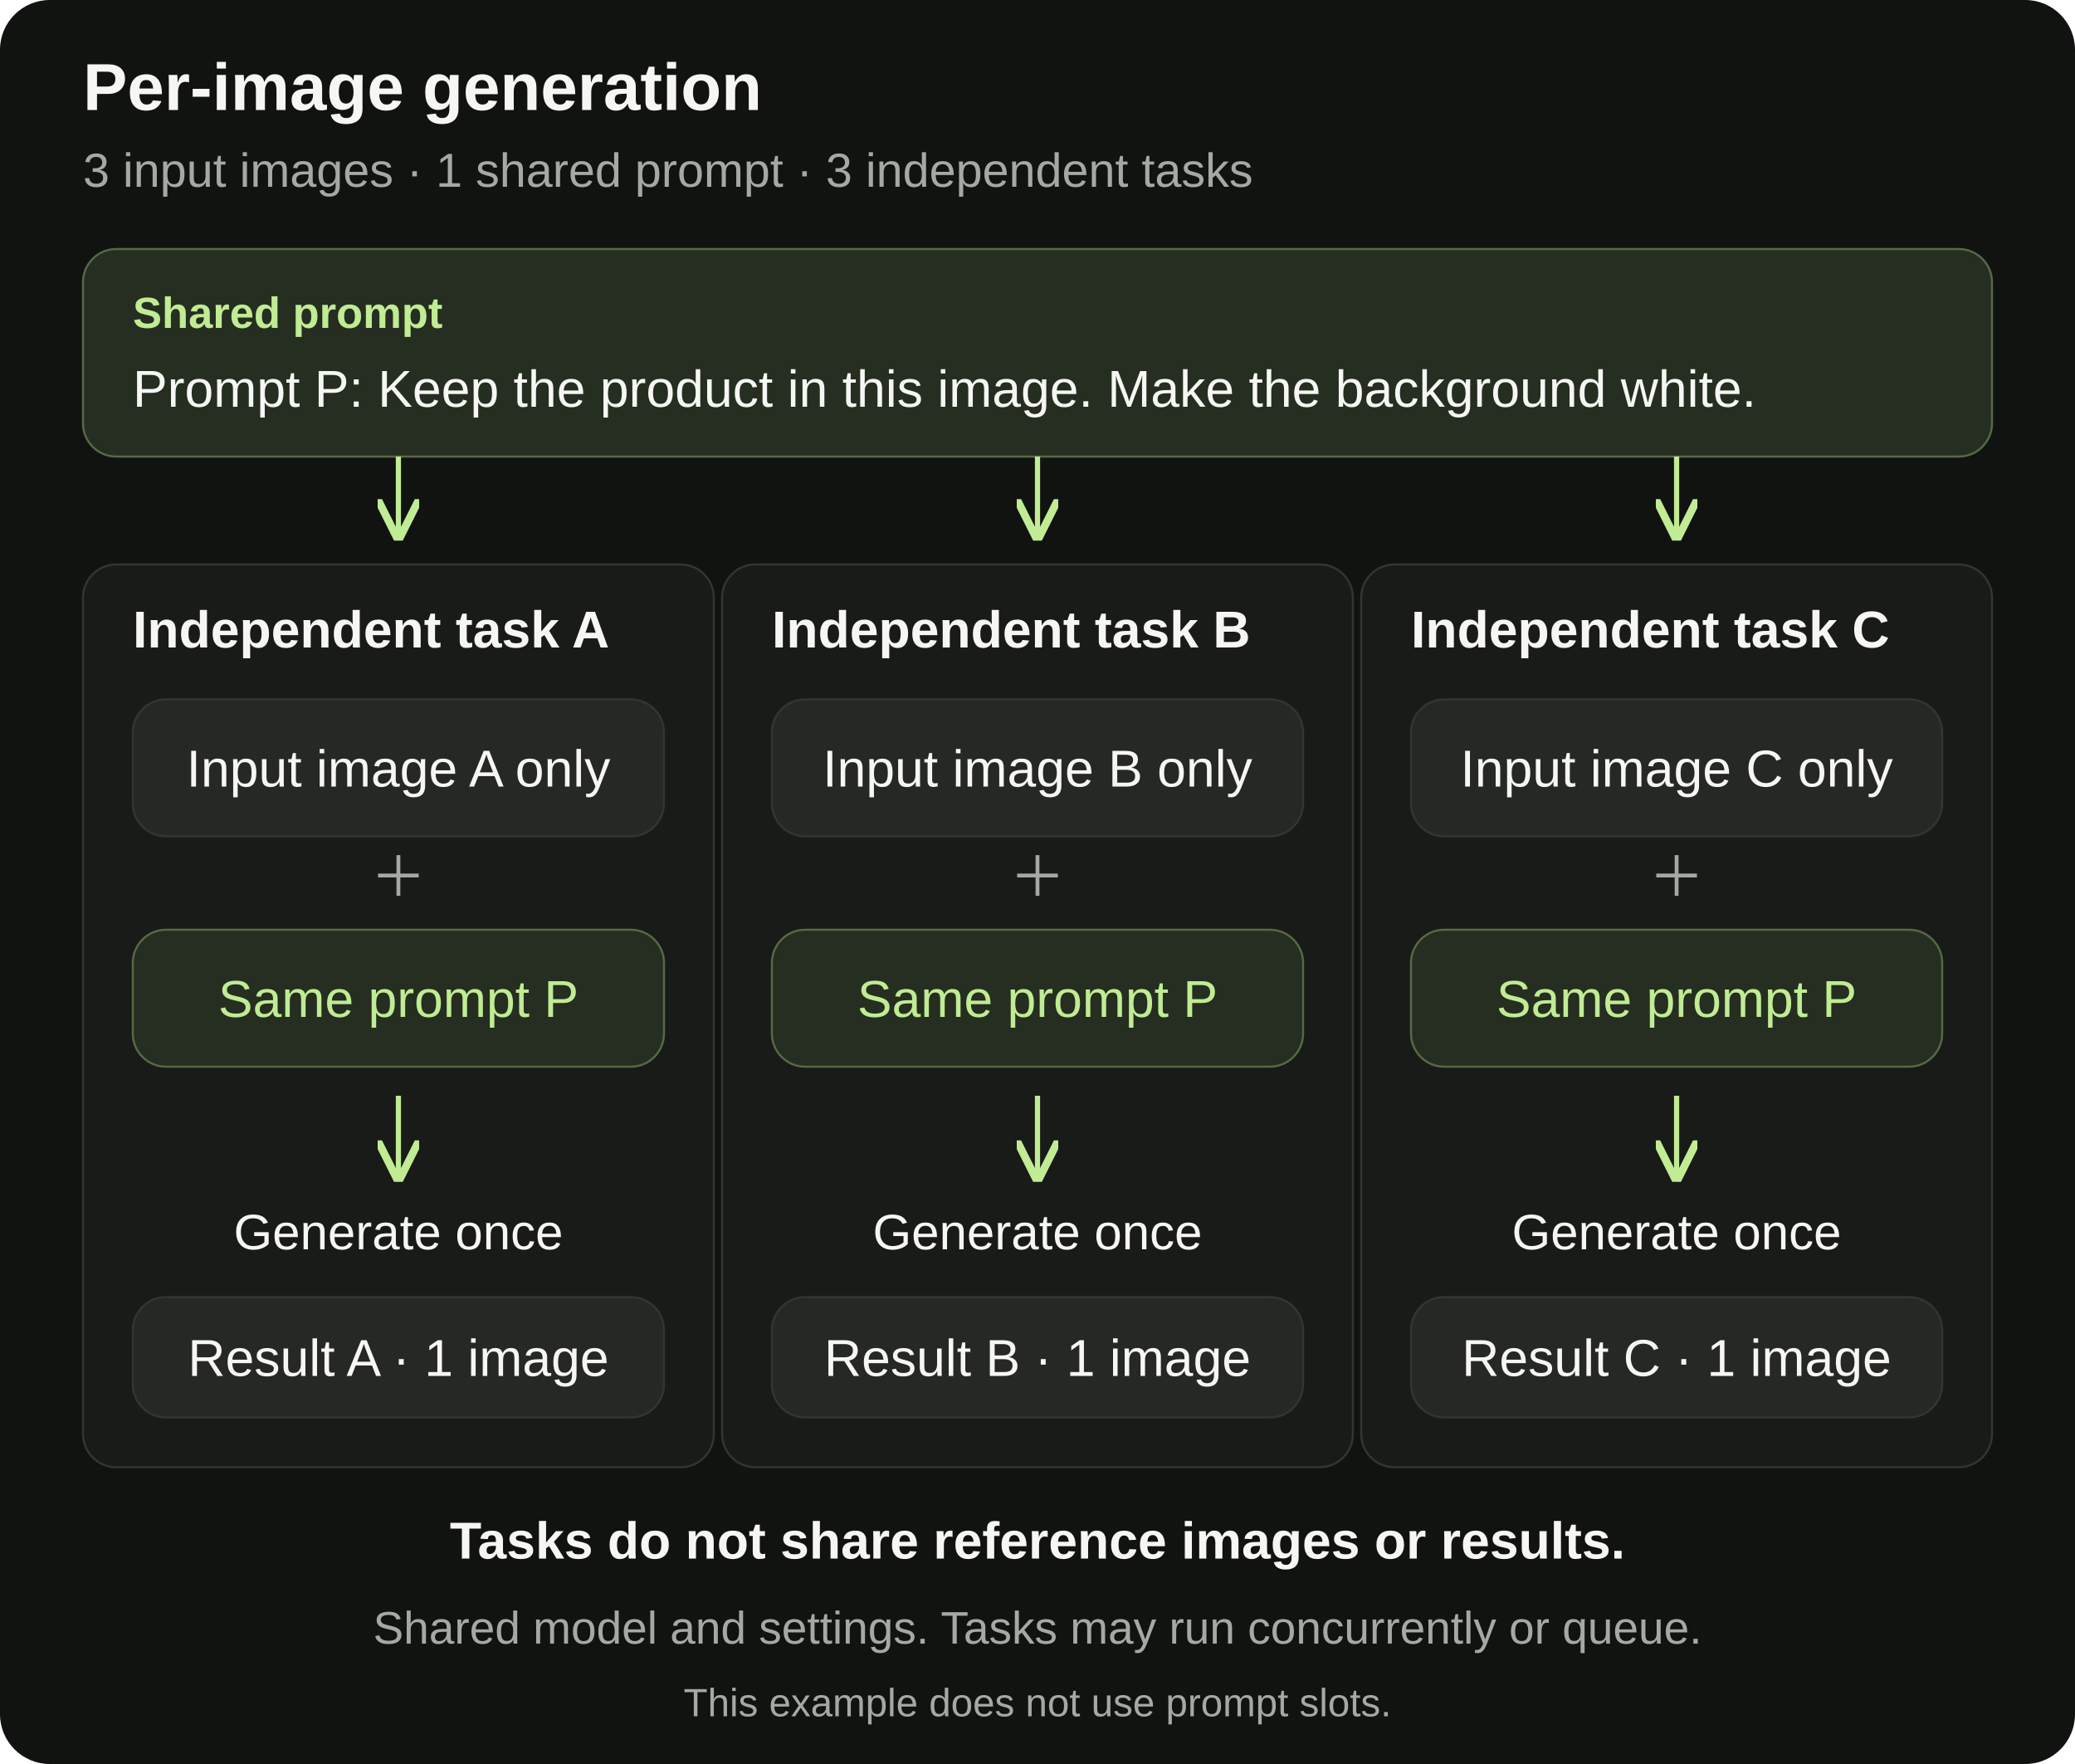
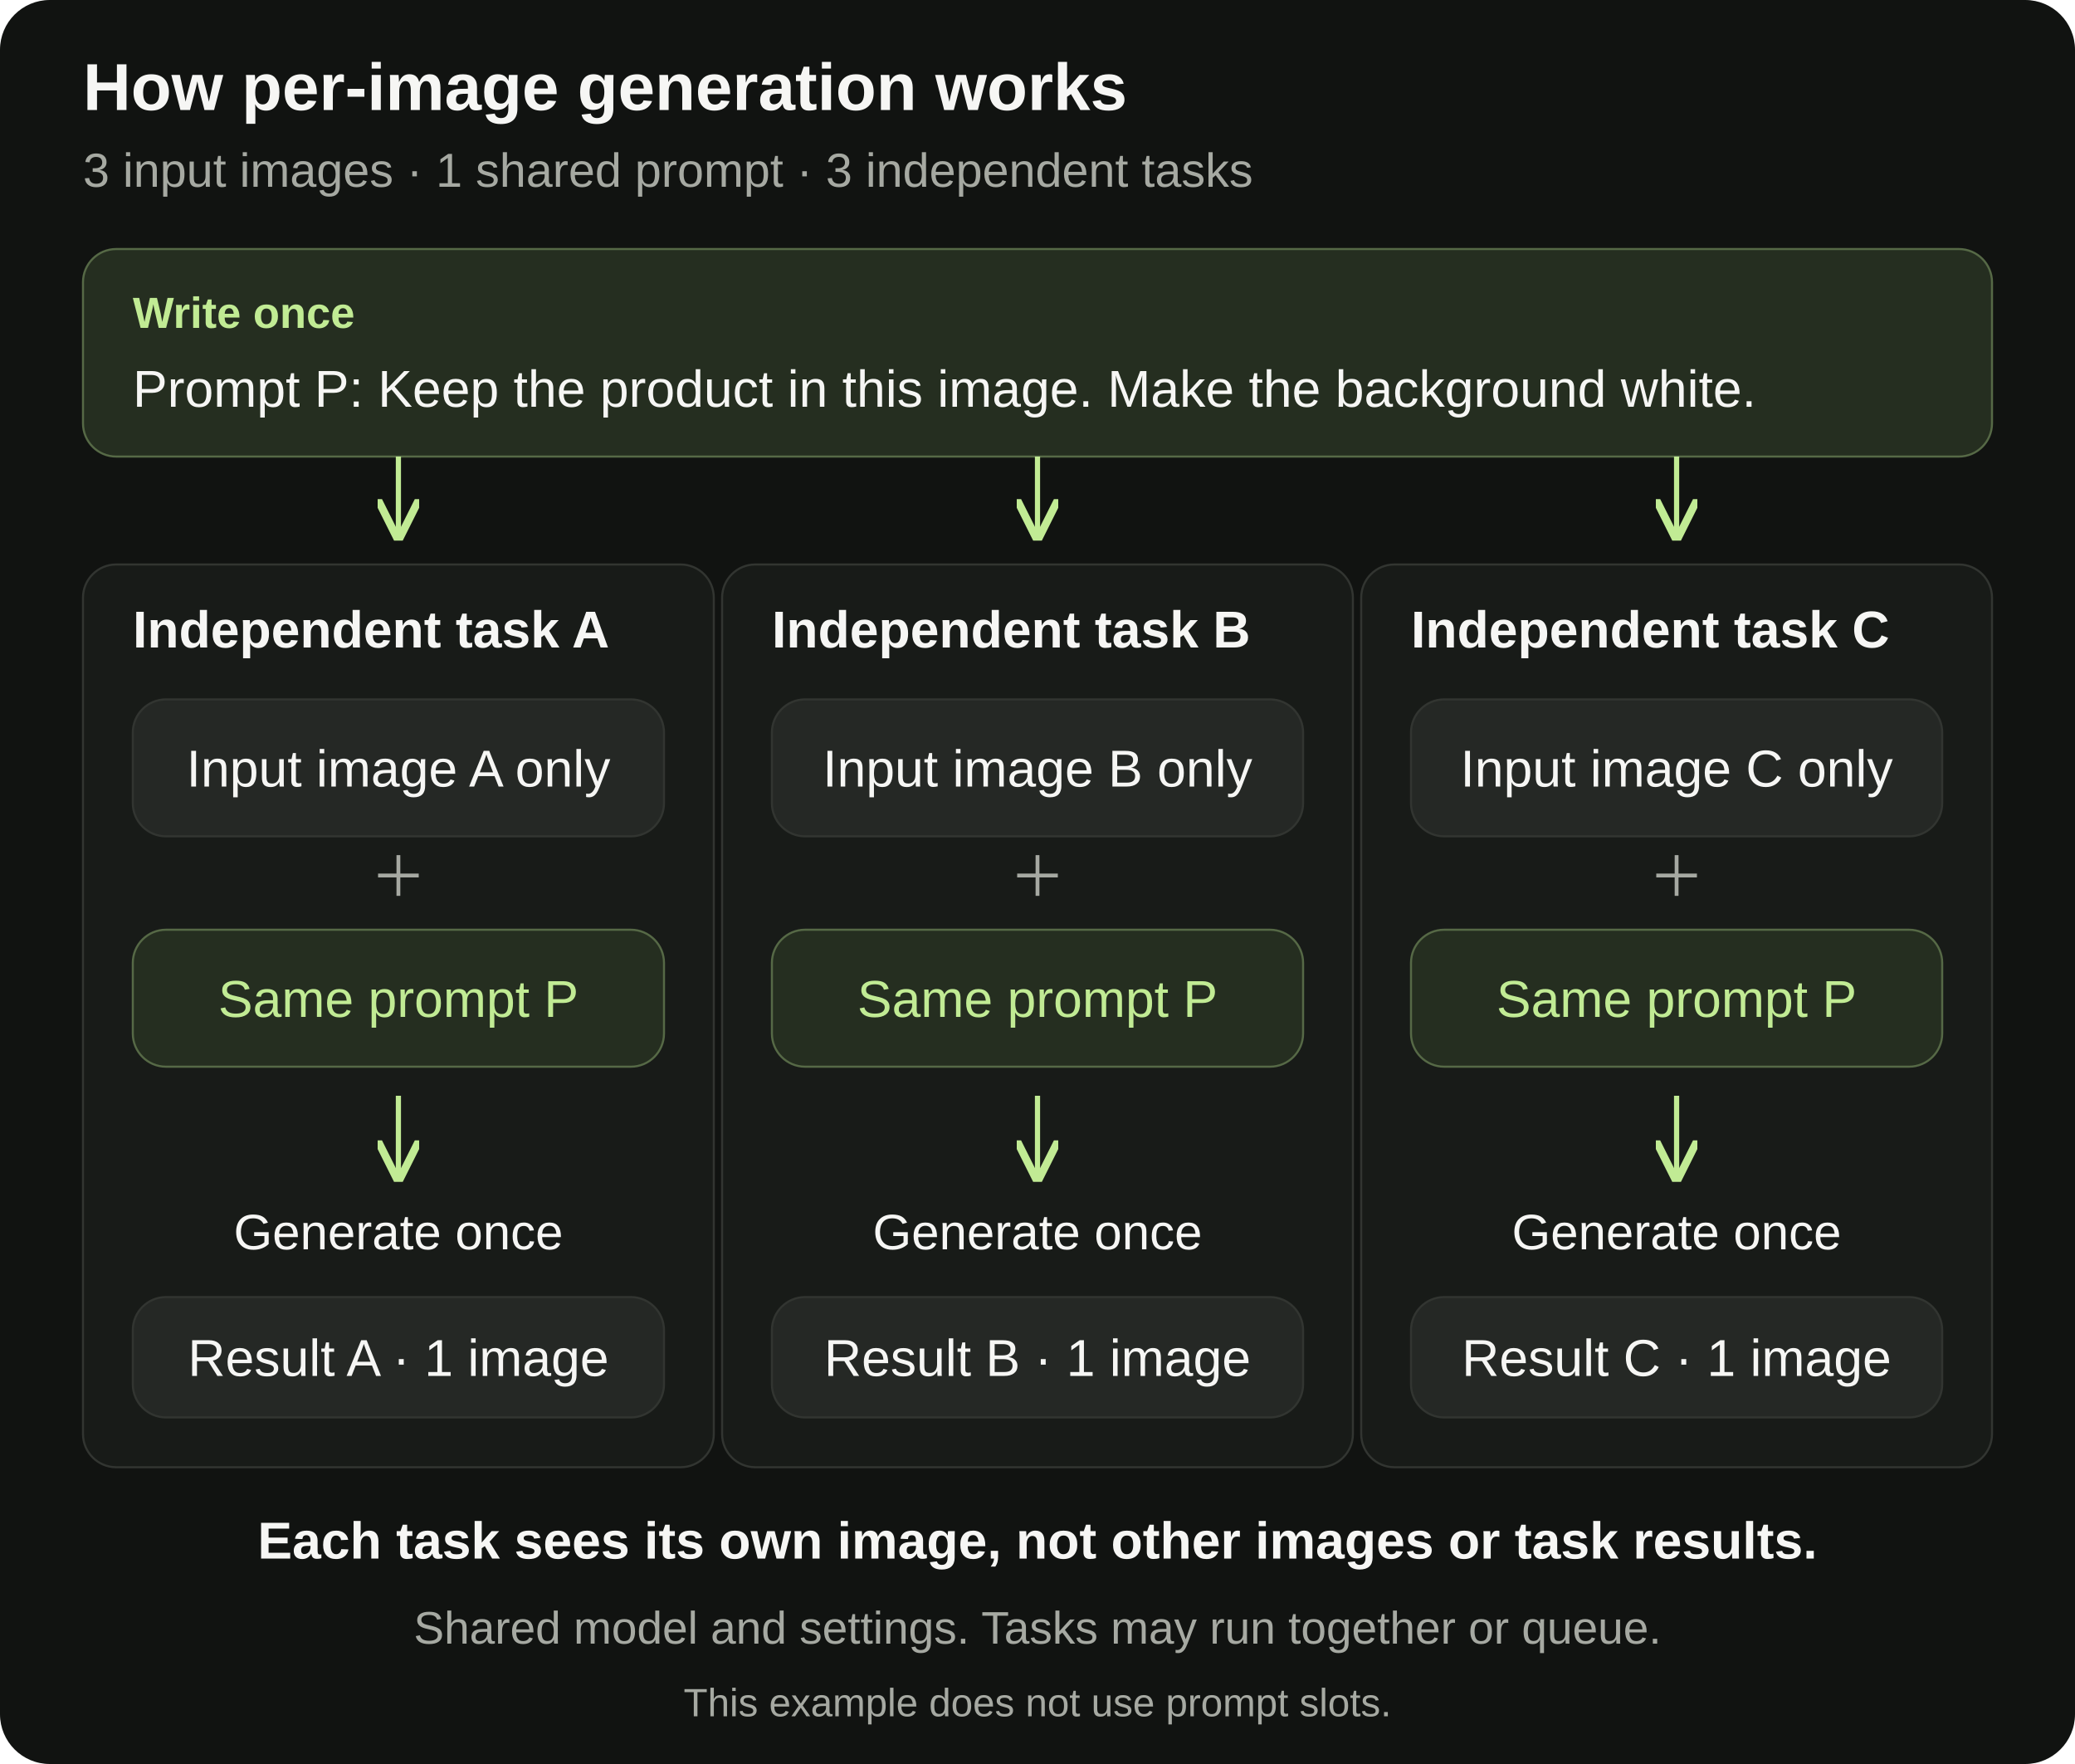
<svg xmlns="http://www.w3.org/2000/svg" width="1000" height="850" viewBox="0 0 1000 850" role="img">
  <defs>
    <marker id="arrow" markerWidth="8" markerHeight="8" refX="7" refY="4" orient="auto">
      <path d="M0 0 L8 4 L0 8" fill="none" stroke="#c1eb94" stroke-width="1.5" />
    </marker>
  </defs>
  <rect width="1000" height="850" rx="24" fill="#111311" />
  <g font-family="PingFang SC, Arial, sans-serif" fill="#f6f6f4">
-     <text x="40" y="53" font-size="32" fill="#f6f6f4" font-weight="600" text-anchor="start">Per-image generation</text>
+     <text x="40" y="53" font-size="32" fill="#f6f6f4" font-weight="600" text-anchor="start">How per-image generation works</text>
    <text x="40" y="90" font-size="23" fill="#a6a9a2" font-weight="400" text-anchor="start">3 input images · 1 shared prompt · 3 independent tasks</text>
    <rect x="40" y="120" width="920" height="100" rx="16" fill="#252e20" stroke="#566946" />
-     <text x="64" y="158" font-size="21" fill="#c1eb94" font-weight="600" text-anchor="start">Shared prompt</text>
+     <text x="64" y="158" font-size="21" fill="#c1eb94" font-weight="600" text-anchor="start">Write once</text>
    <text x="64" y="196" font-size="25" fill="#f6f6f4" font-weight="400" text-anchor="start">Prompt P: Keep the product in this image. Make the background white.</text>
    <path d="M192 220 V258" fill="none" stroke="#c1eb94" stroke-width="2.5" marker-end="url(#arrow)" />
    <path d="M500 220 V258" fill="none" stroke="#c1eb94" stroke-width="2.5" marker-end="url(#arrow)" />
    <path d="M808 220 V258" fill="none" stroke="#c1eb94" stroke-width="2.5" marker-end="url(#arrow)" />
    <rect x="40" y="272" width="304" height="435" rx="16" fill="#181b18" stroke="#323531" />
    <text x="64" y="312" font-size="25" fill="#f6f6f4" font-weight="600" text-anchor="start">Independent task A</text>
    <rect x="64" y="337" width="256" height="66" rx="16" fill="#252825" stroke="#323531" />
    <text x="192" y="379" font-size="25" fill="#f6f6f4" font-weight="400" text-anchor="middle">Input image A only</text>
    <text x="192" y="432" font-size="27" fill="#a6a9a2" font-weight="400" text-anchor="middle">＋</text>
    <rect x="64" y="448" width="256" height="66" rx="16" fill="#252e20" stroke="#566946" />
    <text x="192" y="490" font-size="25" fill="#c1eb94" font-weight="400" text-anchor="middle">Same prompt P</text>
    <path d="M192 528 V567" fill="none" stroke="#c1eb94" stroke-width="2.5" marker-end="url(#arrow)" />
    <text x="192" y="602" font-size="24" fill="#f6f6f4" font-weight="400" text-anchor="middle">Generate once</text>
    <rect x="64" y="625" width="256" height="58" rx="16" fill="#252825" stroke="#323531" />
    <text x="192" y="663" font-size="25" fill="#f6f6f4" font-weight="400" text-anchor="middle">Result A · 1 image</text>
    <rect x="348" y="272" width="304" height="435" rx="16" fill="#181b18" stroke="#323531" />
    <text x="372" y="312" font-size="25" fill="#f6f6f4" font-weight="600" text-anchor="start">Independent task B</text>
    <rect x="372" y="337" width="256" height="66" rx="16" fill="#252825" stroke="#323531" />
    <text x="500" y="379" font-size="25" fill="#f6f6f4" font-weight="400" text-anchor="middle">Input image B only</text>
    <text x="500" y="432" font-size="27" fill="#a6a9a2" font-weight="400" text-anchor="middle">＋</text>
    <rect x="372" y="448" width="256" height="66" rx="16" fill="#252e20" stroke="#566946" />
    <text x="500" y="490" font-size="25" fill="#c1eb94" font-weight="400" text-anchor="middle">Same prompt P</text>
    <path d="M500 528 V567" fill="none" stroke="#c1eb94" stroke-width="2.5" marker-end="url(#arrow)" />
    <text x="500" y="602" font-size="24" fill="#f6f6f4" font-weight="400" text-anchor="middle">Generate once</text>
    <rect x="372" y="625" width="256" height="58" rx="16" fill="#252825" stroke="#323531" />
    <text x="500" y="663" font-size="25" fill="#f6f6f4" font-weight="400" text-anchor="middle">Result B · 1 image</text>
    <rect x="656" y="272" width="304" height="435" rx="16" fill="#181b18" stroke="#323531" />
    <text x="680" y="312" font-size="25" fill="#f6f6f4" font-weight="600" text-anchor="start">Independent task C</text>
    <rect x="680" y="337" width="256" height="66" rx="16" fill="#252825" stroke="#323531" />
    <text x="808" y="379" font-size="25" fill="#f6f6f4" font-weight="400" text-anchor="middle">Input image C only</text>
    <text x="808" y="432" font-size="27" fill="#a6a9a2" font-weight="400" text-anchor="middle">＋</text>
    <rect x="680" y="448" width="256" height="66" rx="16" fill="#252e20" stroke="#566946" />
    <text x="808" y="490" font-size="25" fill="#c1eb94" font-weight="400" text-anchor="middle">Same prompt P</text>
    <path d="M808 528 V567" fill="none" stroke="#c1eb94" stroke-width="2.5" marker-end="url(#arrow)" />
    <text x="808" y="602" font-size="24" fill="#f6f6f4" font-weight="400" text-anchor="middle">Generate once</text>
    <rect x="680" y="625" width="256" height="58" rx="16" fill="#252825" stroke="#323531" />
    <text x="808" y="663" font-size="25" fill="#f6f6f4" font-weight="400" text-anchor="middle">Result C · 1 image</text>
-     <text x="500" y="751" font-size="25" fill="#f6f6f4" font-weight="600" text-anchor="middle">Tasks do not share reference images or results.</text>
-     <text x="500" y="792" font-size="22" fill="#a6a9a2" font-weight="400" text-anchor="middle">Shared model and settings. Tasks may run concurrently or queue.</text>
+     <text x="500" y="751" font-size="25" fill="#f6f6f4" font-weight="600" text-anchor="middle">Each task sees its own image, not other images or task results.</text>
+     <text x="500" y="792" font-size="22" fill="#a6a9a2" font-weight="400" text-anchor="middle">Shared model and settings. Tasks may run together or queue.</text>
    <text x="500" y="827" font-size="19" fill="#a6a9a2" font-weight="400" text-anchor="middle">This example does not use prompt slots.</text>
  </g>
</svg>
